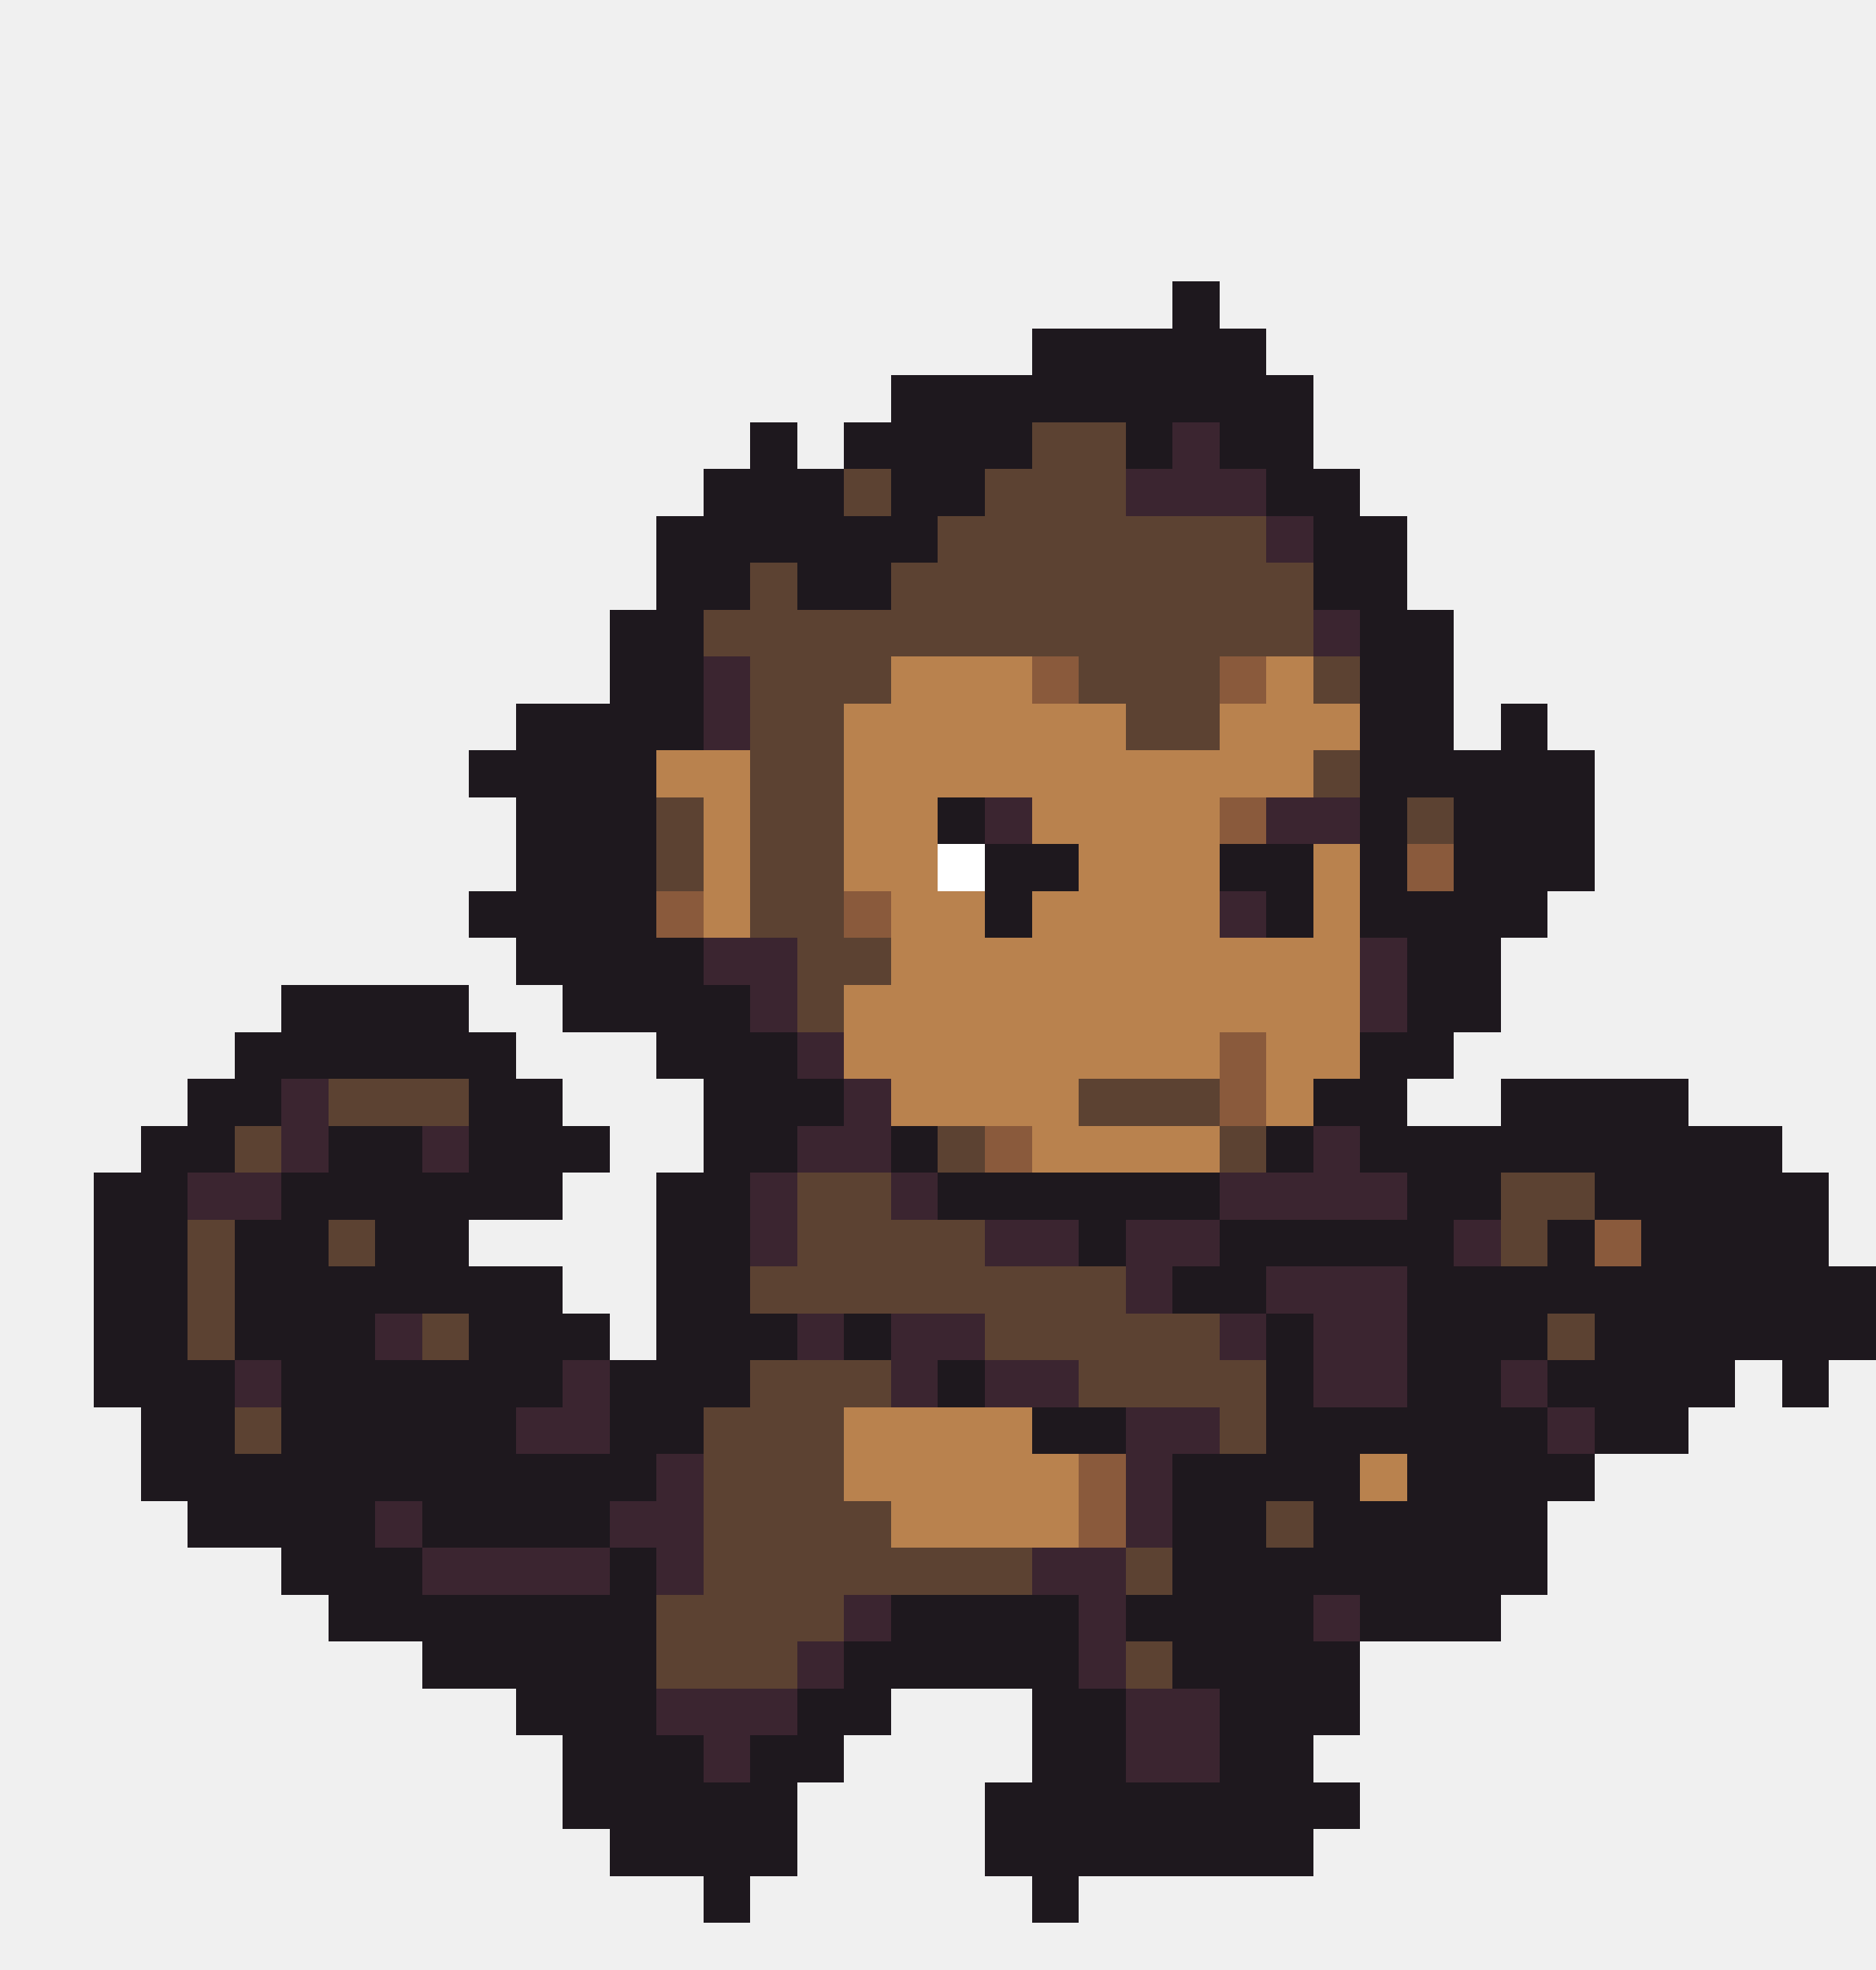
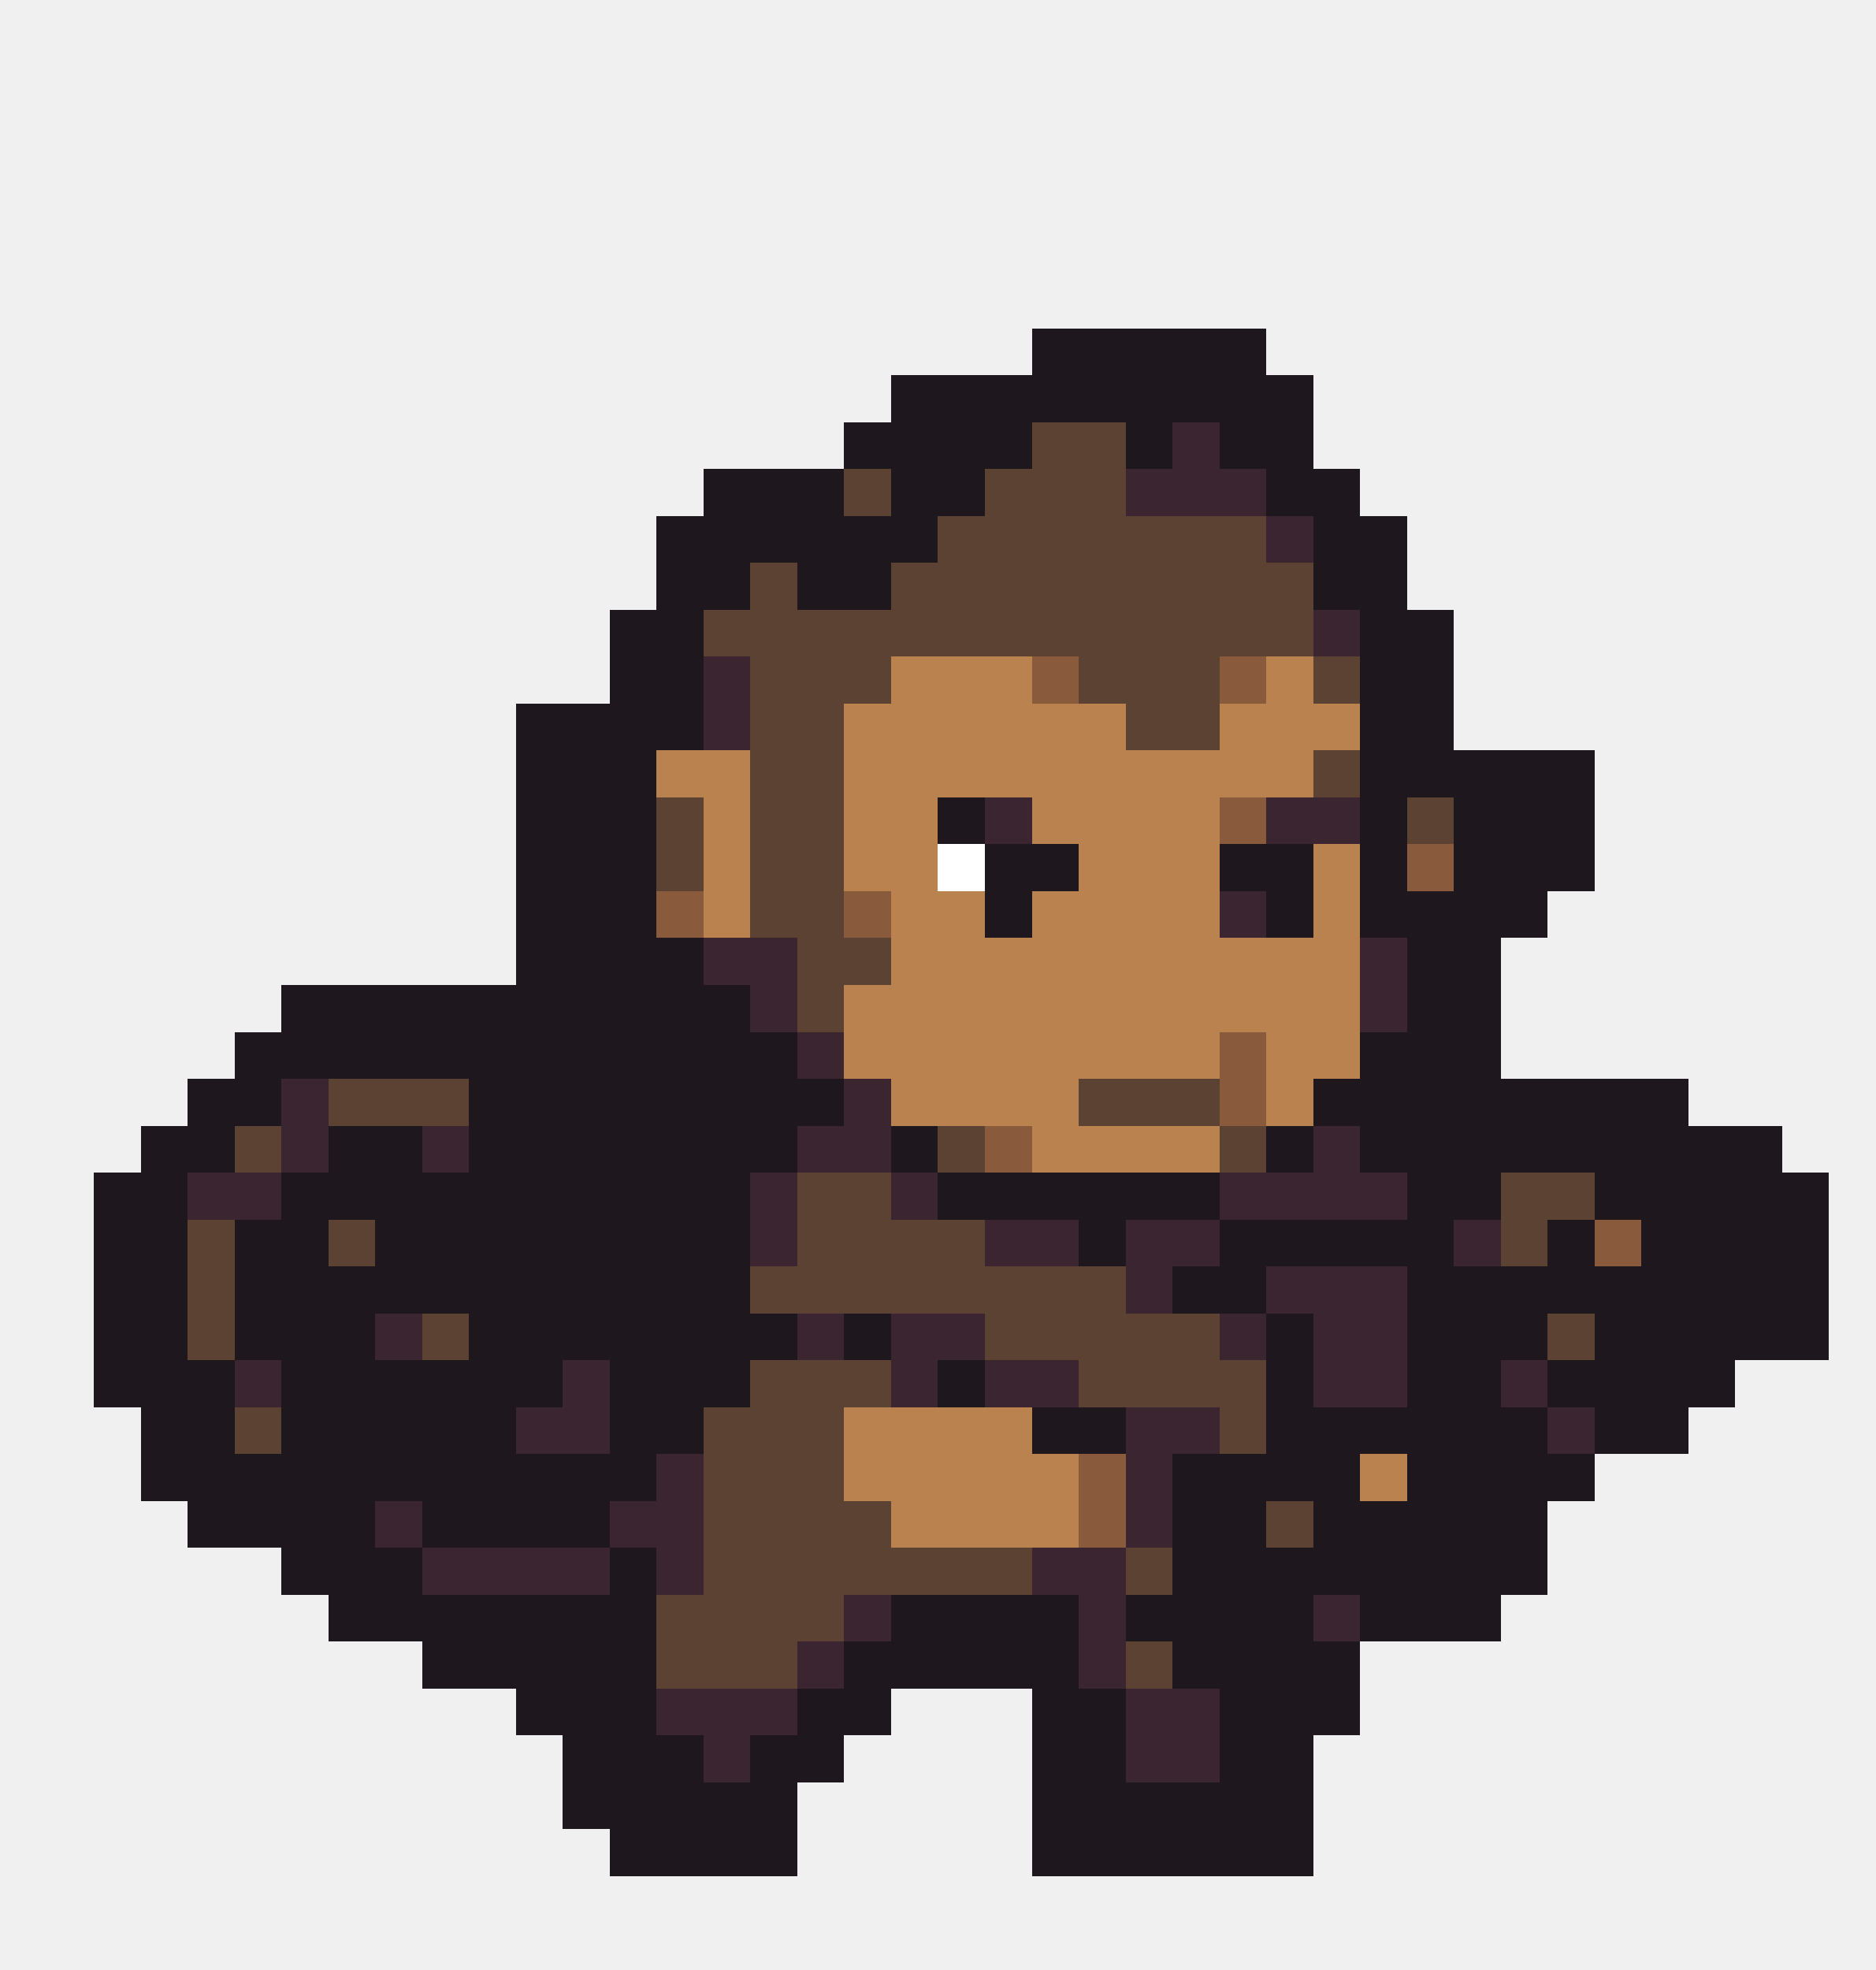
<svg xmlns="http://www.w3.org/2000/svg" width="40" height="42" viewBox="0 0 40 42" shape-rendering="crispEdges">
-   <rect x="25" y="6" width="1" height="1" fill="#1e181e" />
  <rect x="22" y="7" width="5" height="1" fill="#1e181e" />
  <rect x="19" y="8" width="9" height="1" fill="#1e181e" />
-   <rect x="16" y="9" width="1" height="1" fill="#1e181e" />
  <rect x="18" y="9" width="4" height="1" fill="#1e181e" />
  <rect x="22" y="9" width="2" height="1" fill="#5c4232" />
  <rect x="24" y="9" width="1" height="1" fill="#1e181e" />
  <rect x="25" y="9" width="1" height="1" fill="#3b2530" />
  <rect x="26" y="9" width="2" height="1" fill="#1e181e" />
  <rect x="15" y="10" width="3" height="1" fill="#1e181e" />
  <rect x="18" y="10" width="1" height="1" fill="#5c4232" />
  <rect x="19" y="10" width="2" height="1" fill="#1e181e" />
  <rect x="21" y="10" width="3" height="1" fill="#5c4232" />
  <rect x="24" y="10" width="3" height="1" fill="#3b2530" />
  <rect x="27" y="10" width="2" height="1" fill="#1e181e" />
  <rect x="14" y="11" width="6" height="1" fill="#1e181e" />
  <rect x="20" y="11" width="7" height="1" fill="#5c4232" />
  <rect x="27" y="11" width="1" height="1" fill="#3b2530" />
  <rect x="28" y="11" width="2" height="1" fill="#1e181e" />
  <rect x="14" y="12" width="2" height="1" fill="#1e181e" />
  <rect x="16" y="12" width="1" height="1" fill="#5c4232" />
  <rect x="17" y="12" width="2" height="1" fill="#1e181e" />
  <rect x="19" y="12" width="9" height="1" fill="#5c4232" />
  <rect x="28" y="12" width="2" height="1" fill="#1e181e" />
  <rect x="13" y="13" width="2" height="1" fill="#1e181e" />
  <rect x="15" y="13" width="13" height="1" fill="#5c4232" />
  <rect x="28" y="13" width="1" height="1" fill="#3b2530" />
  <rect x="29" y="13" width="2" height="1" fill="#1e181e" />
  <rect x="13" y="14" width="2" height="1" fill="#1e181e" />
  <rect x="15" y="14" width="1" height="1" fill="#3b2530" />
  <rect x="16" y="14" width="3" height="1" fill="#5c4232" />
  <rect x="19" y="14" width="3" height="1" fill="#b9824e" />
  <rect x="22" y="14" width="1" height="1" fill="#8a5a3c" />
  <rect x="23" y="14" width="3" height="1" fill="#5c4232" />
  <rect x="26" y="14" width="1" height="1" fill="#8a5a3c" />
  <rect x="27" y="14" width="1" height="1" fill="#b9824e" />
  <rect x="28" y="14" width="1" height="1" fill="#5c4232" />
  <rect x="29" y="14" width="2" height="1" fill="#1e181e" />
  <rect x="11" y="15" width="4" height="1" fill="#1e181e" />
  <rect x="15" y="15" width="1" height="1" fill="#3b2530" />
  <rect x="16" y="15" width="2" height="1" fill="#5c4232" />
  <rect x="18" y="15" width="6" height="1" fill="#b9824e" />
  <rect x="24" y="15" width="2" height="1" fill="#5c4232" />
  <rect x="26" y="15" width="3" height="1" fill="#b9824e" />
  <rect x="29" y="15" width="2" height="1" fill="#1e181e" />
-   <rect x="32" y="15" width="1" height="1" fill="#1e181e" />
-   <rect x="10" y="16" width="4" height="1" fill="#1e181e" />
+   <rect x="11" y="16" width="3" height="1" fill="#1e181e" />
  <rect x="14" y="16" width="2" height="1" fill="#b9824e" />
  <rect x="16" y="16" width="2" height="1" fill="#5c4232" />
  <rect x="18" y="16" width="10" height="1" fill="#b9824e" />
  <rect x="28" y="16" width="1" height="1" fill="#5c4232" />
  <rect x="29" y="16" width="5" height="1" fill="#1e181e" />
  <rect x="11" y="17" width="3" height="1" fill="#1e181e" />
  <rect x="14" y="17" width="1" height="1" fill="#5c4232" />
  <rect x="15" y="17" width="1" height="1" fill="#b9824e" />
  <rect x="16" y="17" width="2" height="1" fill="#5c4232" />
  <rect x="18" y="17" width="2" height="1" fill="#b9824e" />
  <rect x="20" y="17" width="1" height="1" fill="#1e181e" />
  <rect x="21" y="17" width="1" height="1" fill="#3b2530" />
  <rect x="22" y="17" width="4" height="1" fill="#b9824e" />
  <rect x="26" y="17" width="1" height="1" fill="#8a5a3c" />
  <rect x="27" y="17" width="2" height="1" fill="#3b2530" />
  <rect x="29" y="17" width="1" height="1" fill="#1e181e" />
  <rect x="30" y="17" width="1" height="1" fill="#5c4232" />
  <rect x="31" y="17" width="3" height="1" fill="#1e181e" />
  <rect x="11" y="18" width="3" height="1" fill="#1e181e" />
  <rect x="14" y="18" width="1" height="1" fill="#5c4232" />
  <rect x="15" y="18" width="1" height="1" fill="#b9824e" />
  <rect x="16" y="18" width="2" height="1" fill="#5c4232" />
  <rect x="18" y="18" width="2" height="1" fill="#b9824e" />
  <rect x="20" y="18" width="1" height="1" fill="#ffffff" />
  <rect x="21" y="18" width="2" height="1" fill="#1e181e" />
  <rect x="23" y="18" width="3" height="1" fill="#b9824e" />
  <rect x="26" y="18" width="2" height="1" fill="#1e181e" />
  <rect x="28" y="18" width="1" height="1" fill="#b9824e" />
  <rect x="29" y="18" width="1" height="1" fill="#1e181e" />
  <rect x="30" y="18" width="1" height="1" fill="#8a5a3c" />
  <rect x="31" y="18" width="3" height="1" fill="#1e181e" />
-   <rect x="10" y="19" width="4" height="1" fill="#1e181e" />
+   <rect x="11" y="19" width="3" height="1" fill="#1e181e" />
  <rect x="14" y="19" width="1" height="1" fill="#8a5a3c" />
  <rect x="15" y="19" width="1" height="1" fill="#b9824e" />
  <rect x="16" y="19" width="2" height="1" fill="#5c4232" />
  <rect x="18" y="19" width="1" height="1" fill="#8a5a3c" />
  <rect x="19" y="19" width="2" height="1" fill="#b9824e" />
  <rect x="21" y="19" width="1" height="1" fill="#1e181e" />
  <rect x="22" y="19" width="4" height="1" fill="#b9824e" />
  <rect x="26" y="19" width="1" height="1" fill="#3b2530" />
  <rect x="27" y="19" width="1" height="1" fill="#1e181e" />
  <rect x="28" y="19" width="1" height="1" fill="#b9824e" />
  <rect x="29" y="19" width="4" height="1" fill="#1e181e" />
  <rect x="11" y="20" width="4" height="1" fill="#1e181e" />
  <rect x="15" y="20" width="2" height="1" fill="#3b2530" />
  <rect x="17" y="20" width="2" height="1" fill="#5c4232" />
  <rect x="19" y="20" width="10" height="1" fill="#b9824e" />
  <rect x="29" y="20" width="1" height="1" fill="#3b2530" />
  <rect x="30" y="20" width="2" height="1" fill="#1e181e" />
-   <rect x="6" y="21" width="4" height="1" fill="#1e181e" />
-   <rect x="12" y="21" width="4" height="1" fill="#1e181e" />
+   <rect x="6" y="21" width="10" height="1" fill="#1e181e" />
  <rect x="16" y="21" width="1" height="1" fill="#3b2530" />
  <rect x="17" y="21" width="1" height="1" fill="#5c4232" />
  <rect x="18" y="21" width="11" height="1" fill="#b9824e" />
  <rect x="29" y="21" width="1" height="1" fill="#3b2530" />
  <rect x="30" y="21" width="2" height="1" fill="#1e181e" />
-   <rect x="5" y="22" width="6" height="1" fill="#1e181e" />
-   <rect x="14" y="22" width="3" height="1" fill="#1e181e" />
+   <rect x="5" y="22" width="12" height="1" fill="#1e181e" />
  <rect x="17" y="22" width="1" height="1" fill="#3b2530" />
  <rect x="18" y="22" width="8" height="1" fill="#b9824e" />
  <rect x="26" y="22" width="1" height="1" fill="#8a5a3c" />
  <rect x="27" y="22" width="2" height="1" fill="#b9824e" />
-   <rect x="29" y="22" width="2" height="1" fill="#1e181e" />
+   <rect x="29" y="22" width="3" height="1" fill="#1e181e" />
  <rect x="4" y="23" width="2" height="1" fill="#1e181e" />
  <rect x="6" y="23" width="1" height="1" fill="#3b2530" />
  <rect x="7" y="23" width="3" height="1" fill="#5c4232" />
-   <rect x="10" y="23" width="2" height="1" fill="#1e181e" />
-   <rect x="15" y="23" width="3" height="1" fill="#1e181e" />
+   <rect x="10" y="23" width="8" height="1" fill="#1e181e" />
  <rect x="18" y="23" width="1" height="1" fill="#3b2530" />
  <rect x="19" y="23" width="4" height="1" fill="#b9824e" />
  <rect x="23" y="23" width="3" height="1" fill="#5c4232" />
  <rect x="26" y="23" width="1" height="1" fill="#8a5a3c" />
  <rect x="27" y="23" width="1" height="1" fill="#b9824e" />
-   <rect x="28" y="23" width="2" height="1" fill="#1e181e" />
-   <rect x="32" y="23" width="4" height="1" fill="#1e181e" />
+   <rect x="28" y="23" width="8" height="1" fill="#1e181e" />
  <rect x="3" y="24" width="2" height="1" fill="#1e181e" />
  <rect x="5" y="24" width="1" height="1" fill="#5c4232" />
  <rect x="6" y="24" width="1" height="1" fill="#3b2530" />
  <rect x="7" y="24" width="2" height="1" fill="#1e181e" />
  <rect x="9" y="24" width="1" height="1" fill="#3b2530" />
-   <rect x="10" y="24" width="3" height="1" fill="#1e181e" />
-   <rect x="15" y="24" width="2" height="1" fill="#1e181e" />
+   <rect x="10" y="24" width="7" height="1" fill="#1e181e" />
  <rect x="17" y="24" width="2" height="1" fill="#3b2530" />
  <rect x="19" y="24" width="1" height="1" fill="#1e181e" />
  <rect x="20" y="24" width="1" height="1" fill="#5c4232" />
  <rect x="21" y="24" width="1" height="1" fill="#8a5a3c" />
  <rect x="22" y="24" width="4" height="1" fill="#b9824e" />
  <rect x="26" y="24" width="1" height="1" fill="#5c4232" />
  <rect x="27" y="24" width="1" height="1" fill="#1e181e" />
  <rect x="28" y="24" width="1" height="1" fill="#3b2530" />
  <rect x="29" y="24" width="9" height="1" fill="#1e181e" />
  <rect x="2" y="25" width="2" height="1" fill="#1e181e" />
  <rect x="4" y="25" width="2" height="1" fill="#3b2530" />
-   <rect x="6" y="25" width="6" height="1" fill="#1e181e" />
-   <rect x="14" y="25" width="2" height="1" fill="#1e181e" />
+   <rect x="6" y="25" width="10" height="1" fill="#1e181e" />
  <rect x="16" y="25" width="1" height="1" fill="#3b2530" />
  <rect x="17" y="25" width="2" height="1" fill="#5c4232" />
  <rect x="19" y="25" width="1" height="1" fill="#3b2530" />
  <rect x="20" y="25" width="6" height="1" fill="#1e181e" />
  <rect x="26" y="25" width="4" height="1" fill="#3b2530" />
  <rect x="30" y="25" width="2" height="1" fill="#1e181e" />
  <rect x="32" y="25" width="2" height="1" fill="#5c4232" />
  <rect x="34" y="25" width="5" height="1" fill="#1e181e" />
  <rect x="2" y="26" width="2" height="1" fill="#1e181e" />
  <rect x="4" y="26" width="1" height="1" fill="#5c4232" />
  <rect x="5" y="26" width="2" height="1" fill="#1e181e" />
  <rect x="7" y="26" width="1" height="1" fill="#5c4232" />
-   <rect x="8" y="26" width="2" height="1" fill="#1e181e" />
-   <rect x="14" y="26" width="2" height="1" fill="#1e181e" />
+   <rect x="8" y="26" width="8" height="1" fill="#1e181e" />
  <rect x="16" y="26" width="1" height="1" fill="#3b2530" />
  <rect x="17" y="26" width="4" height="1" fill="#5c4232" />
  <rect x="21" y="26" width="2" height="1" fill="#3b2530" />
  <rect x="23" y="26" width="1" height="1" fill="#1e181e" />
  <rect x="24" y="26" width="2" height="1" fill="#3b2530" />
  <rect x="26" y="26" width="5" height="1" fill="#1e181e" />
  <rect x="31" y="26" width="1" height="1" fill="#3b2530" />
  <rect x="32" y="26" width="1" height="1" fill="#5c4232" />
  <rect x="33" y="26" width="1" height="1" fill="#1e181e" />
  <rect x="34" y="26" width="1" height="1" fill="#8a5a3c" />
  <rect x="35" y="26" width="4" height="1" fill="#1e181e" />
  <rect x="2" y="27" width="2" height="1" fill="#1e181e" />
  <rect x="4" y="27" width="1" height="1" fill="#5c4232" />
-   <rect x="5" y="27" width="7" height="1" fill="#1e181e" />
-   <rect x="14" y="27" width="2" height="1" fill="#1e181e" />
+   <rect x="5" y="27" width="11" height="1" fill="#1e181e" />
  <rect x="16" y="27" width="8" height="1" fill="#5c4232" />
  <rect x="24" y="27" width="1" height="1" fill="#3b2530" />
  <rect x="25" y="27" width="2" height="1" fill="#1e181e" />
  <rect x="27" y="27" width="3" height="1" fill="#3b2530" />
-   <rect x="30" y="27" width="10" height="1" fill="#1e181e" />
+   <rect x="30" y="27" width="9" height="1" fill="#1e181e" />
  <rect x="2" y="28" width="2" height="1" fill="#1e181e" />
  <rect x="4" y="28" width="1" height="1" fill="#5c4232" />
  <rect x="5" y="28" width="3" height="1" fill="#1e181e" />
  <rect x="8" y="28" width="1" height="1" fill="#3b2530" />
  <rect x="9" y="28" width="1" height="1" fill="#5c4232" />
-   <rect x="10" y="28" width="3" height="1" fill="#1e181e" />
-   <rect x="14" y="28" width="3" height="1" fill="#1e181e" />
+   <rect x="10" y="28" width="7" height="1" fill="#1e181e" />
  <rect x="17" y="28" width="1" height="1" fill="#3b2530" />
  <rect x="18" y="28" width="1" height="1" fill="#1e181e" />
  <rect x="19" y="28" width="2" height="1" fill="#3b2530" />
  <rect x="21" y="28" width="5" height="1" fill="#5c4232" />
  <rect x="26" y="28" width="1" height="1" fill="#3b2530" />
  <rect x="27" y="28" width="1" height="1" fill="#1e181e" />
  <rect x="28" y="28" width="2" height="1" fill="#3b2530" />
  <rect x="30" y="28" width="3" height="1" fill="#1e181e" />
  <rect x="33" y="28" width="1" height="1" fill="#5c4232" />
-   <rect x="34" y="28" width="6" height="1" fill="#1e181e" />
+   <rect x="34" y="28" width="5" height="1" fill="#1e181e" />
  <rect x="2" y="29" width="3" height="1" fill="#1e181e" />
  <rect x="5" y="29" width="1" height="1" fill="#3b2530" />
  <rect x="6" y="29" width="6" height="1" fill="#1e181e" />
  <rect x="12" y="29" width="1" height="1" fill="#3b2530" />
  <rect x="13" y="29" width="3" height="1" fill="#1e181e" />
  <rect x="16" y="29" width="3" height="1" fill="#5c4232" />
  <rect x="19" y="29" width="1" height="1" fill="#3b2530" />
  <rect x="20" y="29" width="1" height="1" fill="#1e181e" />
  <rect x="21" y="29" width="2" height="1" fill="#3b2530" />
  <rect x="23" y="29" width="4" height="1" fill="#5c4232" />
  <rect x="27" y="29" width="1" height="1" fill="#1e181e" />
  <rect x="28" y="29" width="2" height="1" fill="#3b2530" />
  <rect x="30" y="29" width="2" height="1" fill="#1e181e" />
  <rect x="32" y="29" width="1" height="1" fill="#3b2530" />
  <rect x="33" y="29" width="4" height="1" fill="#1e181e" />
-   <rect x="38" y="29" width="1" height="1" fill="#1e181e" />
  <rect x="3" y="30" width="2" height="1" fill="#1e181e" />
  <rect x="5" y="30" width="1" height="1" fill="#5c4232" />
  <rect x="6" y="30" width="5" height="1" fill="#1e181e" />
  <rect x="11" y="30" width="2" height="1" fill="#3b2530" />
  <rect x="13" y="30" width="2" height="1" fill="#1e181e" />
  <rect x="15" y="30" width="3" height="1" fill="#5c4232" />
  <rect x="18" y="30" width="4" height="1" fill="#b9824e" />
  <rect x="22" y="30" width="2" height="1" fill="#1e181e" />
  <rect x="24" y="30" width="2" height="1" fill="#3b2530" />
  <rect x="26" y="30" width="1" height="1" fill="#5c4232" />
  <rect x="27" y="30" width="6" height="1" fill="#1e181e" />
  <rect x="33" y="30" width="1" height="1" fill="#3b2530" />
  <rect x="34" y="30" width="2" height="1" fill="#1e181e" />
  <rect x="3" y="31" width="11" height="1" fill="#1e181e" />
  <rect x="14" y="31" width="1" height="1" fill="#3b2530" />
  <rect x="15" y="31" width="3" height="1" fill="#5c4232" />
  <rect x="18" y="31" width="5" height="1" fill="#b9824e" />
  <rect x="23" y="31" width="1" height="1" fill="#8a5a3c" />
  <rect x="24" y="31" width="1" height="1" fill="#3b2530" />
  <rect x="25" y="31" width="4" height="1" fill="#1e181e" />
  <rect x="29" y="31" width="1" height="1" fill="#b9824e" />
  <rect x="30" y="31" width="4" height="1" fill="#1e181e" />
  <rect x="4" y="32" width="4" height="1" fill="#1e181e" />
  <rect x="8" y="32" width="1" height="1" fill="#3b2530" />
  <rect x="9" y="32" width="4" height="1" fill="#1e181e" />
  <rect x="13" y="32" width="2" height="1" fill="#3b2530" />
  <rect x="15" y="32" width="4" height="1" fill="#5c4232" />
  <rect x="19" y="32" width="4" height="1" fill="#b9824e" />
  <rect x="23" y="32" width="1" height="1" fill="#8a5a3c" />
  <rect x="24" y="32" width="1" height="1" fill="#3b2530" />
  <rect x="25" y="32" width="2" height="1" fill="#1e181e" />
  <rect x="27" y="32" width="1" height="1" fill="#5c4232" />
  <rect x="28" y="32" width="5" height="1" fill="#1e181e" />
  <rect x="6" y="33" width="3" height="1" fill="#1e181e" />
  <rect x="9" y="33" width="4" height="1" fill="#3b2530" />
  <rect x="13" y="33" width="1" height="1" fill="#1e181e" />
  <rect x="14" y="33" width="1" height="1" fill="#3b2530" />
  <rect x="15" y="33" width="7" height="1" fill="#5c4232" />
  <rect x="22" y="33" width="2" height="1" fill="#3b2530" />
  <rect x="24" y="33" width="1" height="1" fill="#5c4232" />
  <rect x="25" y="33" width="8" height="1" fill="#1e181e" />
  <rect x="7" y="34" width="7" height="1" fill="#1e181e" />
  <rect x="14" y="34" width="4" height="1" fill="#5c4232" />
  <rect x="18" y="34" width="1" height="1" fill="#3b2530" />
  <rect x="19" y="34" width="4" height="1" fill="#1e181e" />
  <rect x="23" y="34" width="1" height="1" fill="#3b2530" />
  <rect x="24" y="34" width="4" height="1" fill="#1e181e" />
  <rect x="28" y="34" width="1" height="1" fill="#3b2530" />
  <rect x="29" y="34" width="3" height="1" fill="#1e181e" />
  <rect x="9" y="35" width="5" height="1" fill="#1e181e" />
  <rect x="14" y="35" width="3" height="1" fill="#5c4232" />
  <rect x="17" y="35" width="1" height="1" fill="#3b2530" />
  <rect x="18" y="35" width="5" height="1" fill="#1e181e" />
  <rect x="23" y="35" width="1" height="1" fill="#3b2530" />
  <rect x="24" y="35" width="1" height="1" fill="#5c4232" />
  <rect x="25" y="35" width="4" height="1" fill="#1e181e" />
  <rect x="11" y="36" width="3" height="1" fill="#1e181e" />
  <rect x="14" y="36" width="3" height="1" fill="#3b2530" />
  <rect x="17" y="36" width="2" height="1" fill="#1e181e" />
  <rect x="22" y="36" width="2" height="1" fill="#1e181e" />
  <rect x="24" y="36" width="2" height="1" fill="#3b2530" />
  <rect x="26" y="36" width="3" height="1" fill="#1e181e" />
  <rect x="12" y="37" width="3" height="1" fill="#1e181e" />
  <rect x="15" y="37" width="1" height="1" fill="#3b2530" />
  <rect x="16" y="37" width="2" height="1" fill="#1e181e" />
  <rect x="22" y="37" width="2" height="1" fill="#1e181e" />
  <rect x="24" y="37" width="2" height="1" fill="#3b2530" />
  <rect x="26" y="37" width="2" height="1" fill="#1e181e" />
  <rect x="12" y="38" width="5" height="1" fill="#1e181e" />
-   <rect x="21" y="38" width="8" height="1" fill="#1e181e" />
+   <rect x="22" y="38" width="6" height="1" fill="#1e181e" />
  <rect x="13" y="39" width="4" height="1" fill="#1e181e" />
-   <rect x="21" y="39" width="7" height="1" fill="#1e181e" />
-   <rect x="15" y="40" width="1" height="1" fill="#1e181e" />
-   <rect x="22" y="40" width="1" height="1" fill="#1e181e" />
+   <rect x="22" y="39" width="6" height="1" fill="#1e181e" />
</svg>
